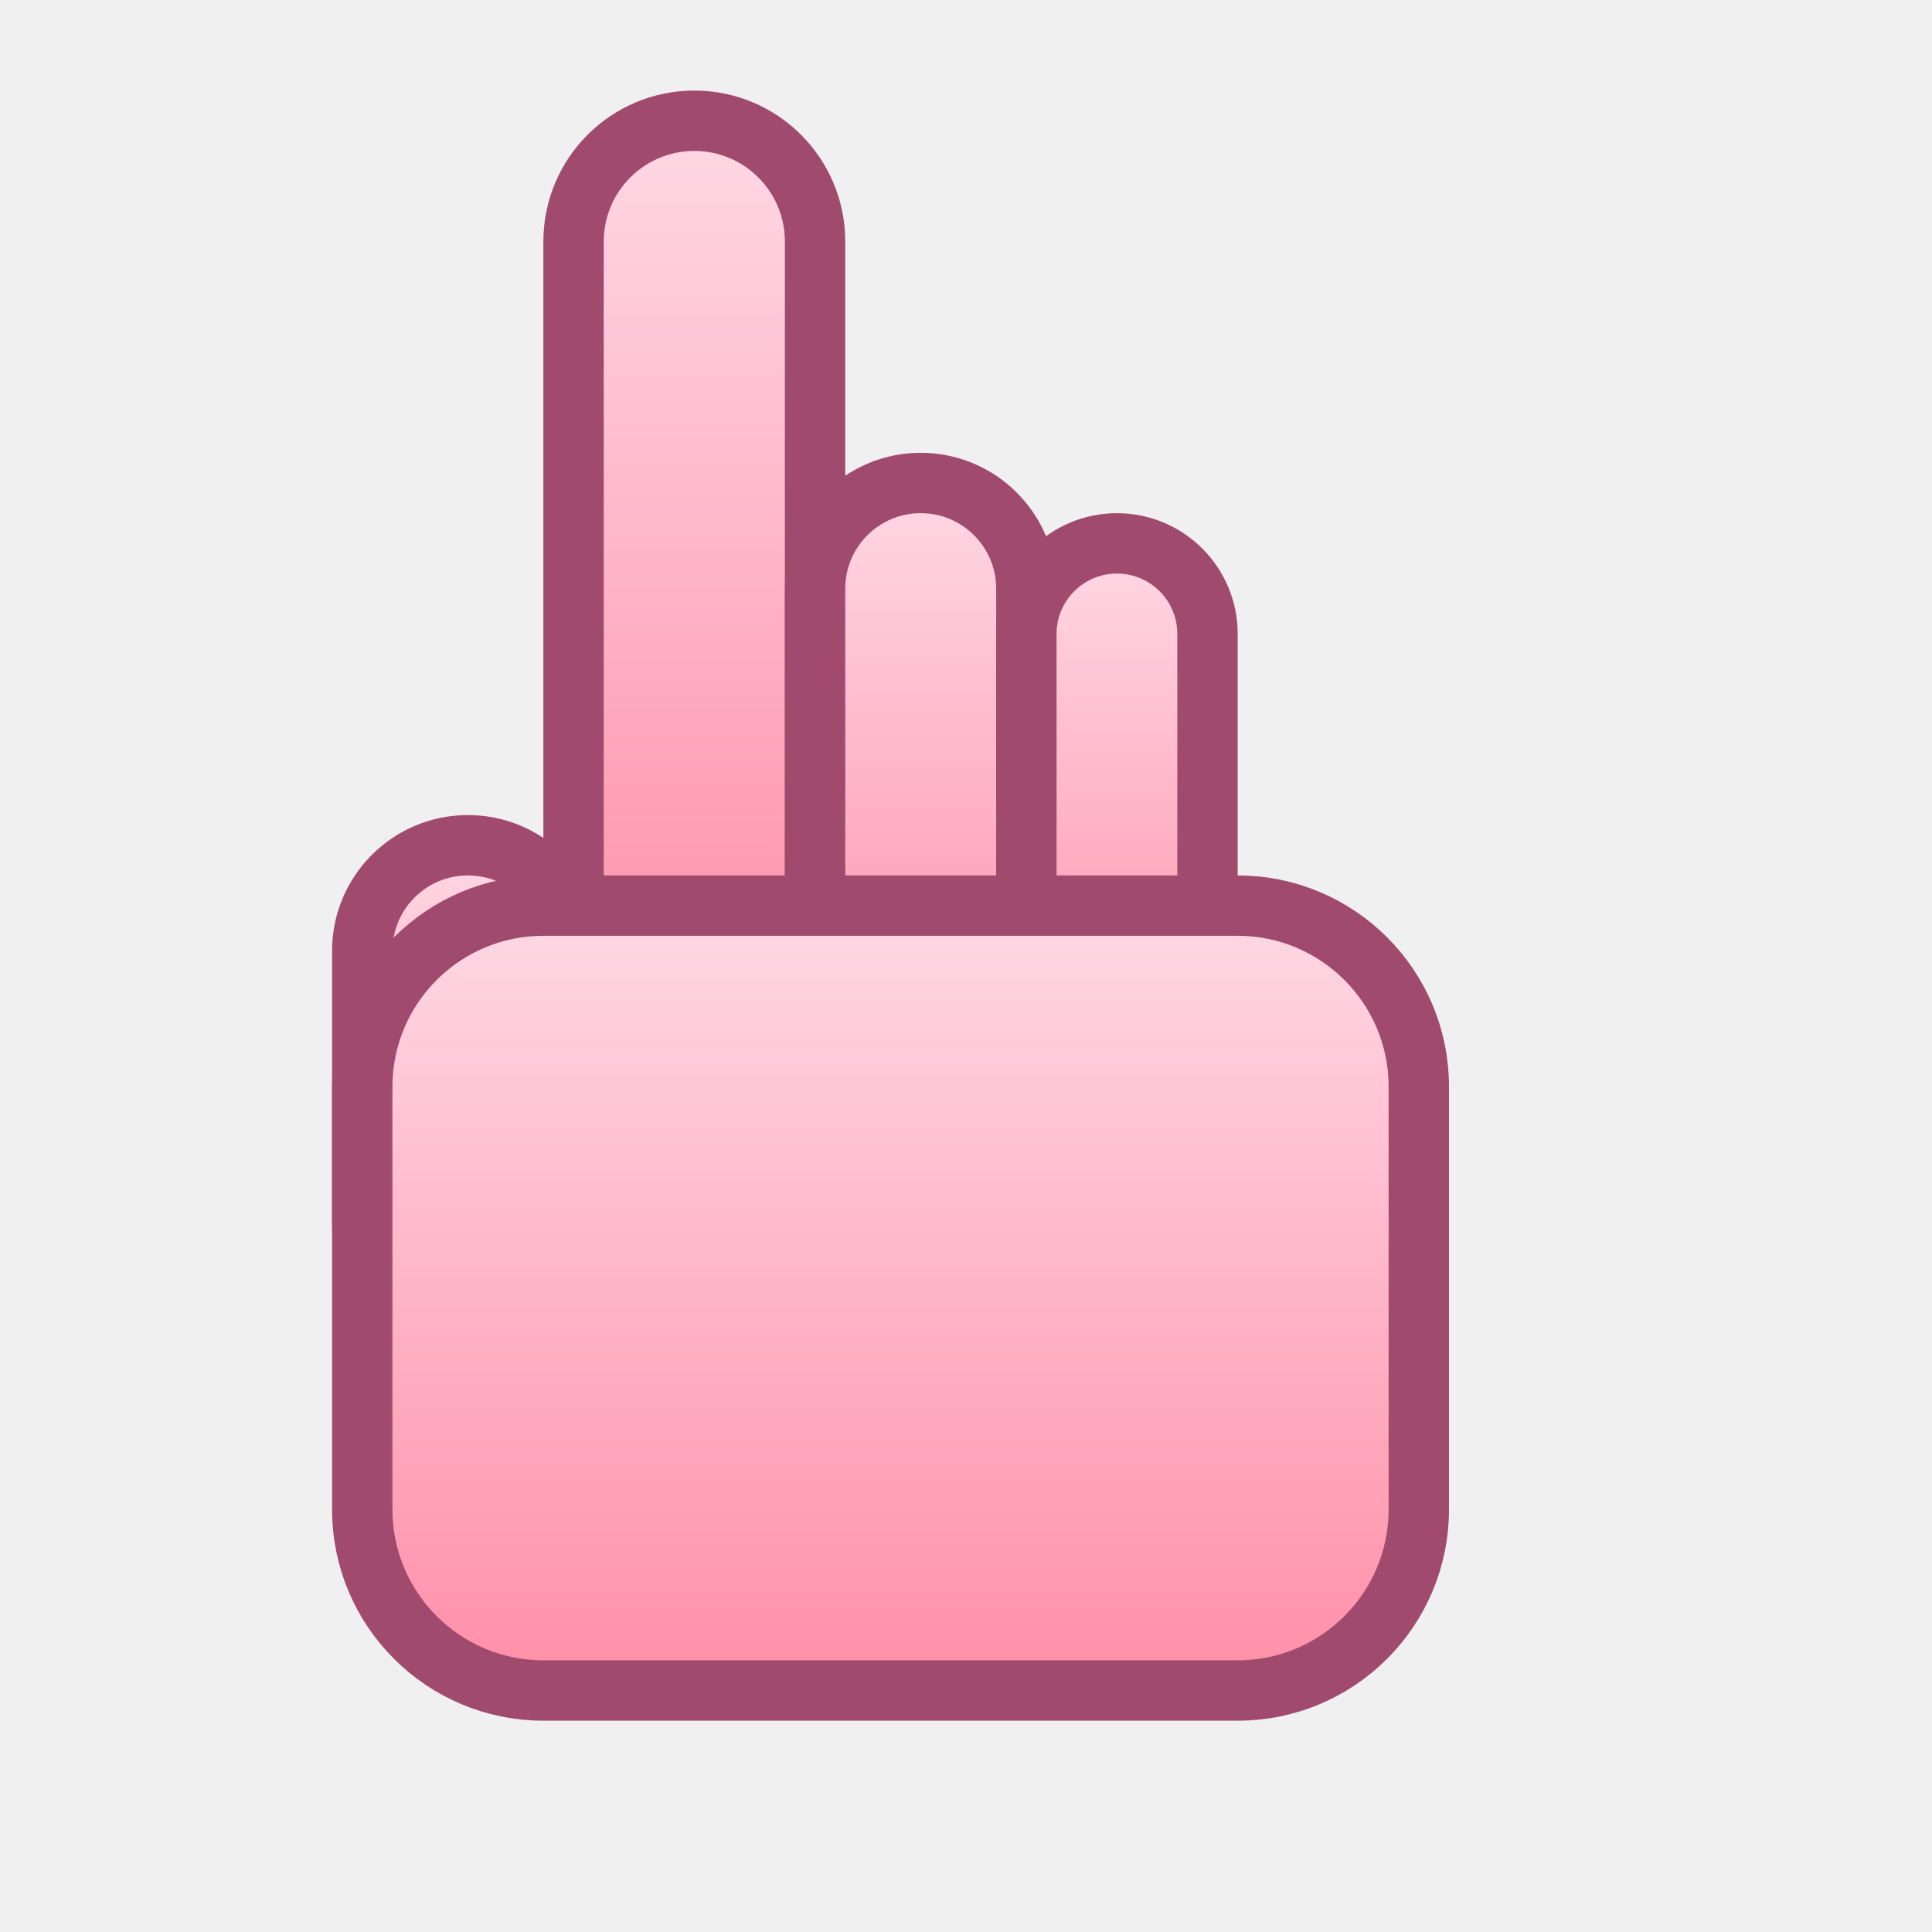
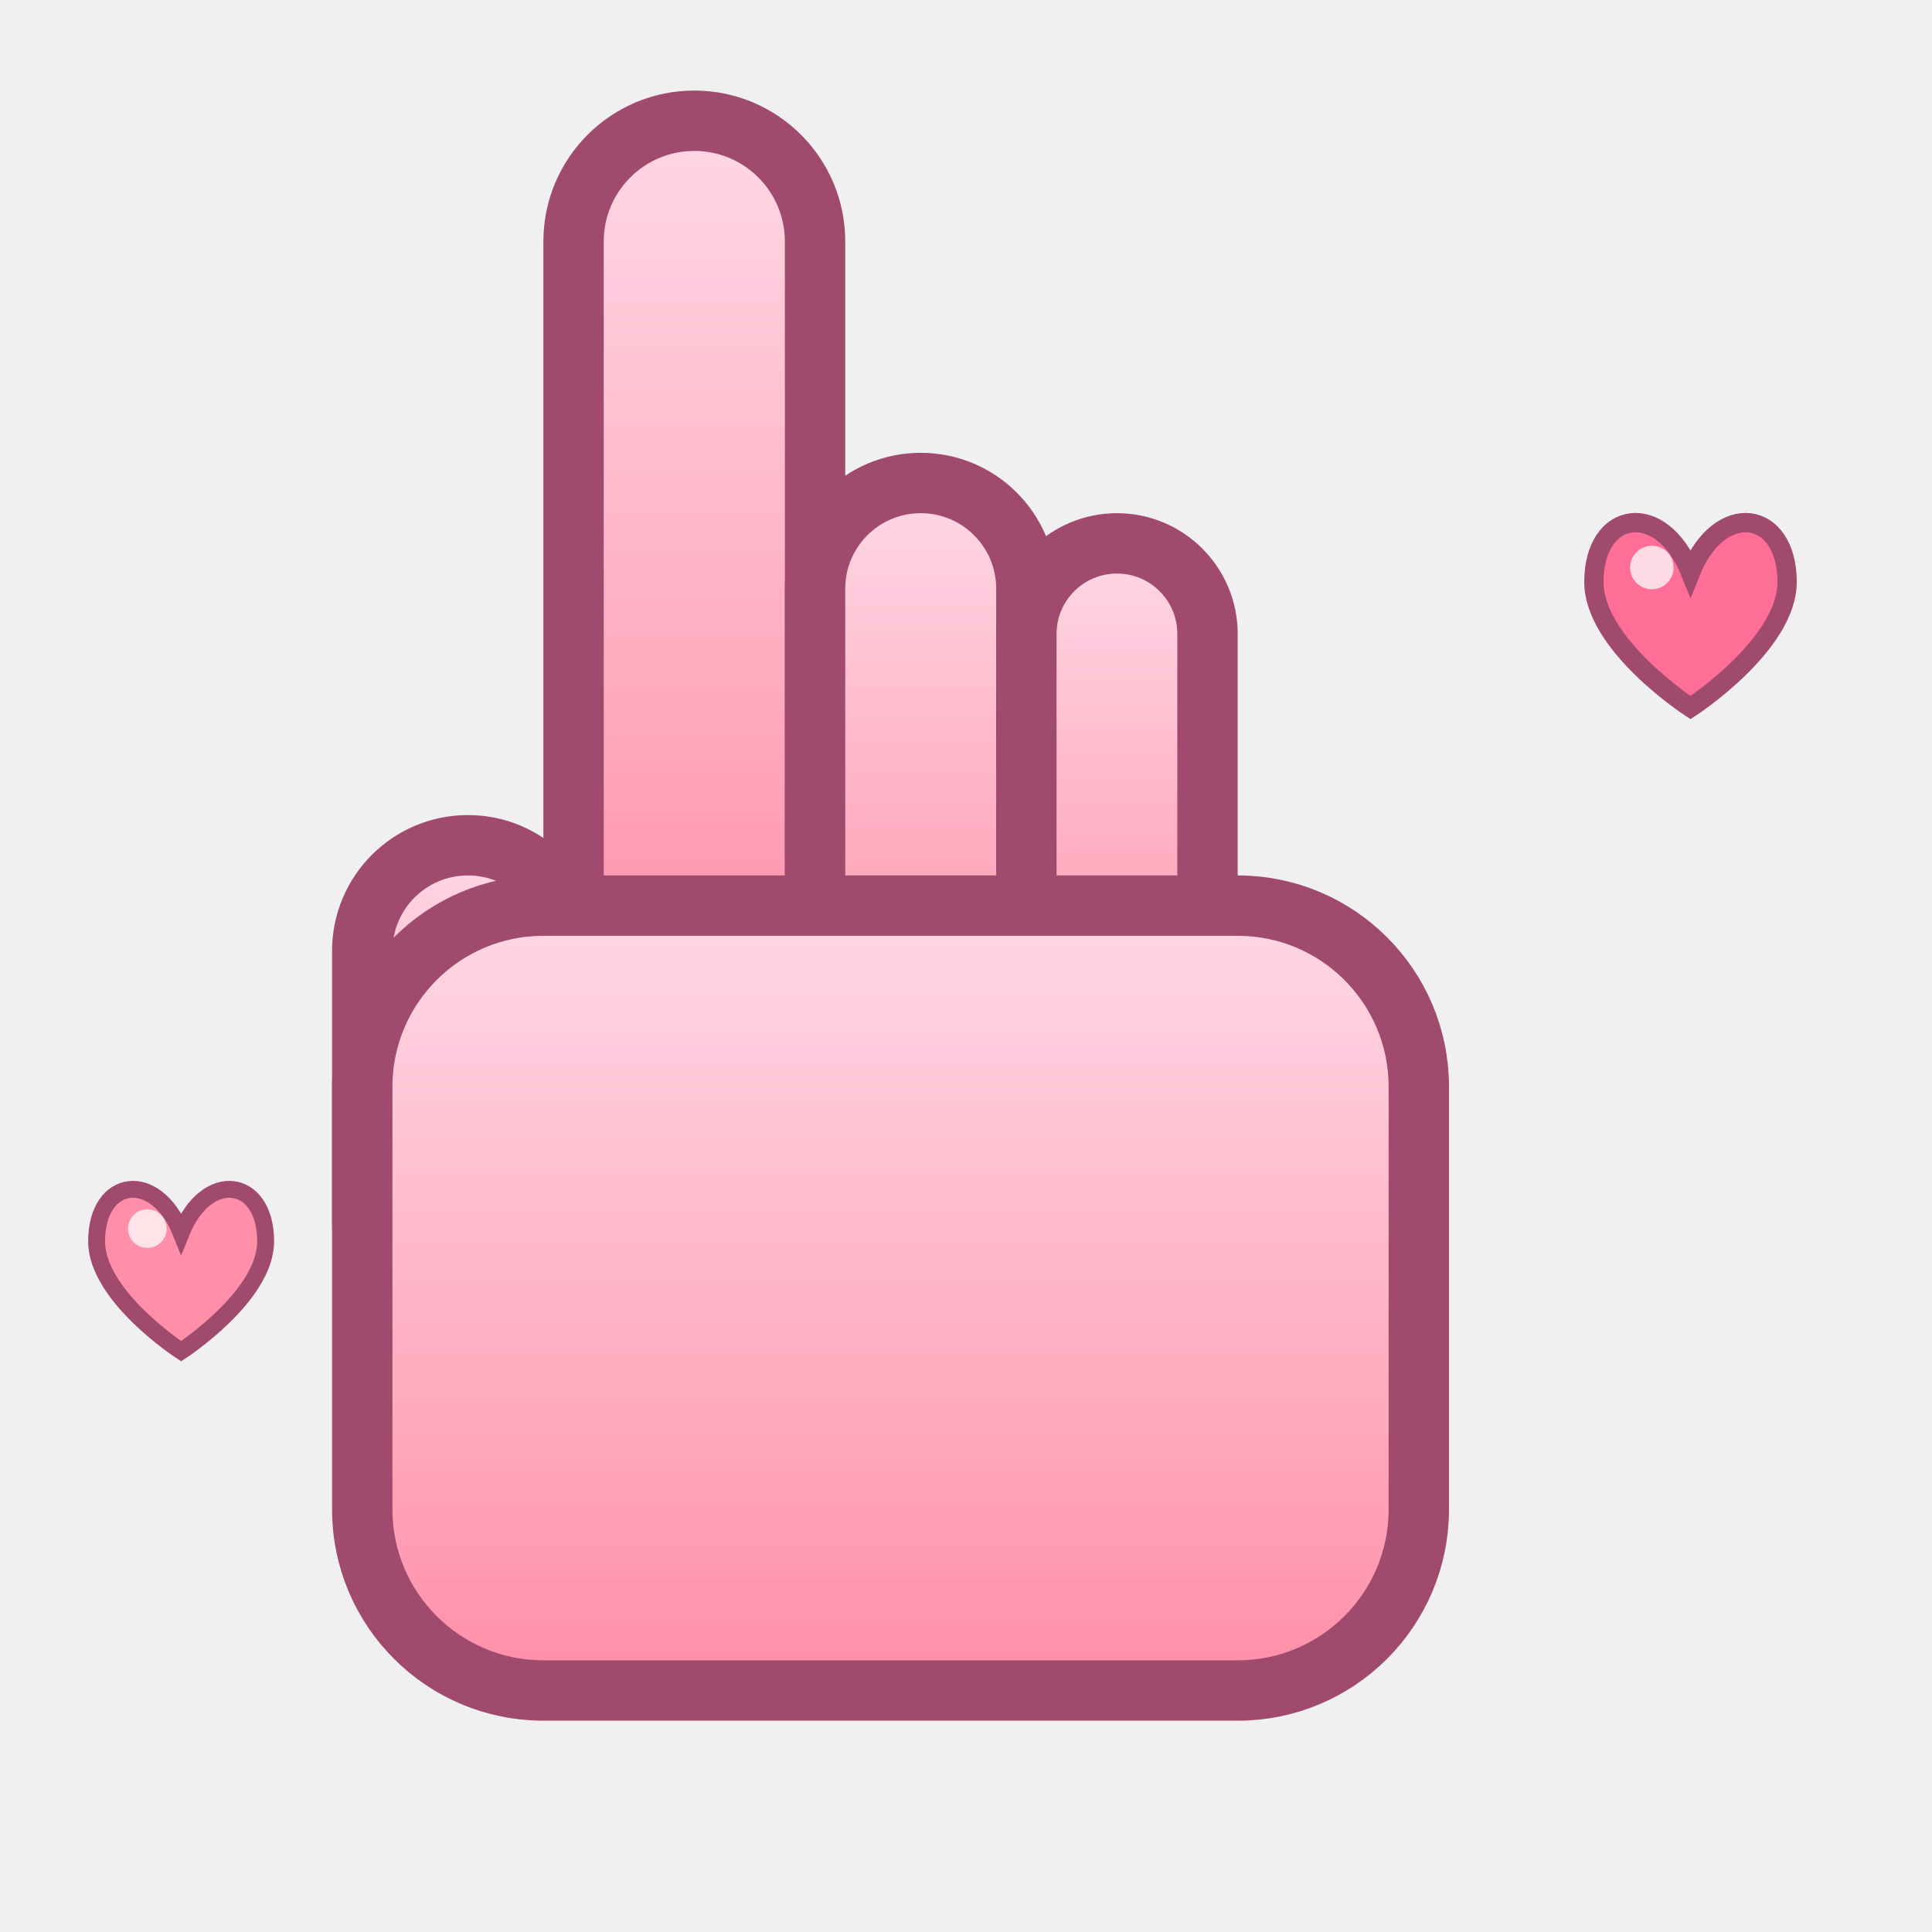
<svg xmlns="http://www.w3.org/2000/svg" viewBox="0 0 32 32" width="32" height="32">
  <defs>
    <linearGradient id="loc_pt" x1="0%" y1="0%" x2="0%" y2="100%">
      <stop offset="0%" stop-color="#FFD8E5" />
      <stop offset="100%" stop-color="#FF8FA8" />
    </linearGradient>
  </defs>
  <g>
    <rect x="9.5" y="2" width="4" height="15" rx="2" fill="url(#loc_pt)" stroke="#A04A6E" stroke-width="1" />
    <rect x="13.5" y="8" width="3.5" height="10" rx="1.75" fill="url(#loc_pt)" stroke="#A04A6E" stroke-width="1" />
    <rect x="17" y="9" width="3" height="9" rx="1.5" fill="url(#loc_pt)" stroke="#A04A6E" stroke-width="1" />
    <rect x="6" y="14" width="3.5" height="8" rx="1.75" fill="url(#loc_pt)" stroke="#A04A6E" stroke-width="1" />
    <rect x="6" y="15" width="17.5" height="13" rx="3" fill="url(#loc_pt)" stroke="#A04A6E" stroke-width="1" />
  </g>
+   <g transform="translate(28 9)">
+     <g>
+       <animateTransform attributeName="transform" type="scale" values="1 1; 1.2 1.2; 1 1; 1.12 1.12; 1 1" dur="0.9s" begin="0s" repeatCount="indefinite" additive="sum" />
+       <path d="M 0 0.48 C -0.48 -0.72, -1.60 -0.56, -1.60 0.64 C -1.60 1.68, 0 2.72, 0 2.72 C 0 2.72, 1.60 1.68, 1.60 0.64 C 1.60 -0.56, 0.48 -0.72, 0 0.48 Z" fill="#FF6E96" stroke="#A04A6E" stroke-width="0.32" />
+       <circle cx="-0.64" cy="0.40" r="0.36" fill="#FFFFFF" opacity="0.75" />
+     </g>
+   </g>
+   <g transform="translate(3 20)">
+     <g>
+       <animateTransform attributeName="transform" type="translate" values="0 0; 0 -1.4; 0 -2.8; 0 -4; 0 0" dur="1.1s" begin="0.2s" repeatCount="indefinite" additive="sum" />
+       <animate attributeName="opacity" values="1; 0.85; 0.5; 0; 0" dur="1.1s" begin="0.2s" repeatCount="indefinite" />
+       <path d="M 0 0.42 C -0.42 -0.63, -1.40 -0.49, -1.40 0.56 C -1.40 1.47, 0 2.38, 0 2.38 C 0 2.38, 1.40 1.47, 1.40 0.56 C 1.40 -0.49, 0.42 -0.63, 0 0.42 Z" fill="#FF8FA8" stroke="#A04A6E" stroke-width="0.28" />
+       <circle cx="-0.56" cy="0.35" r="0.32" fill="#FFFFFF" opacity="0.75" />
+     </g>
+   </g>
</svg>
